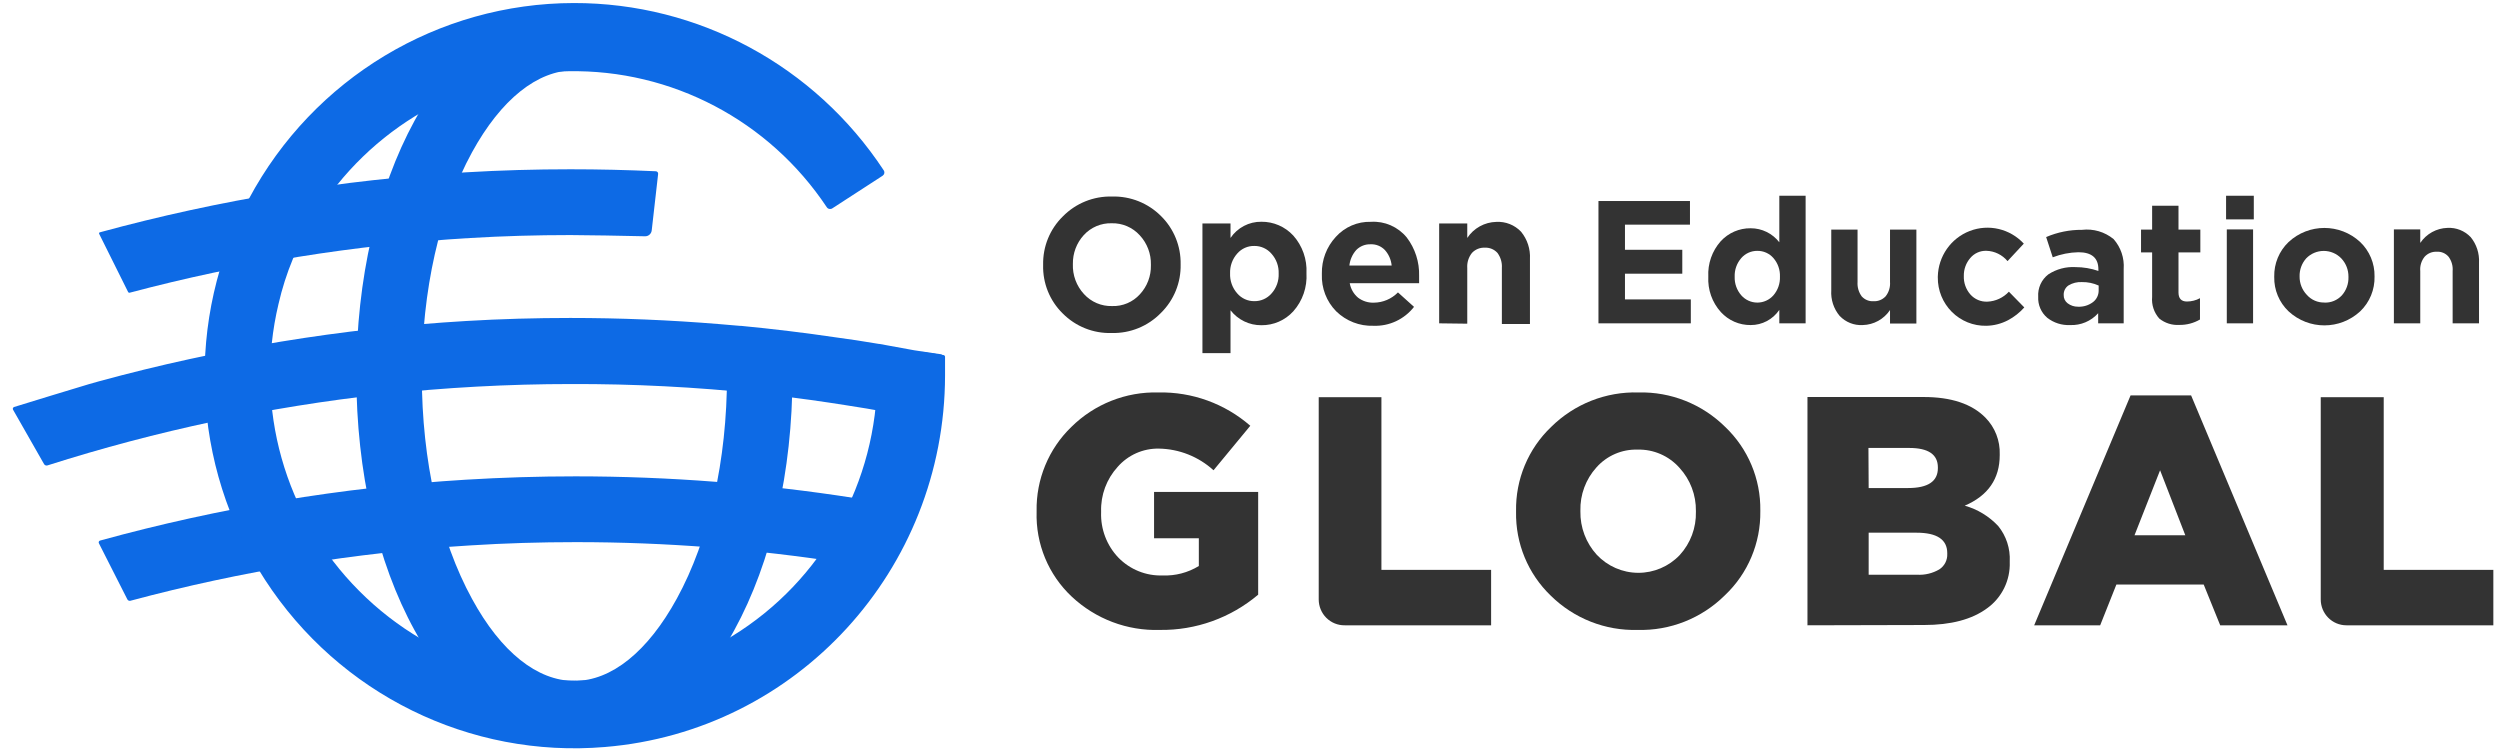
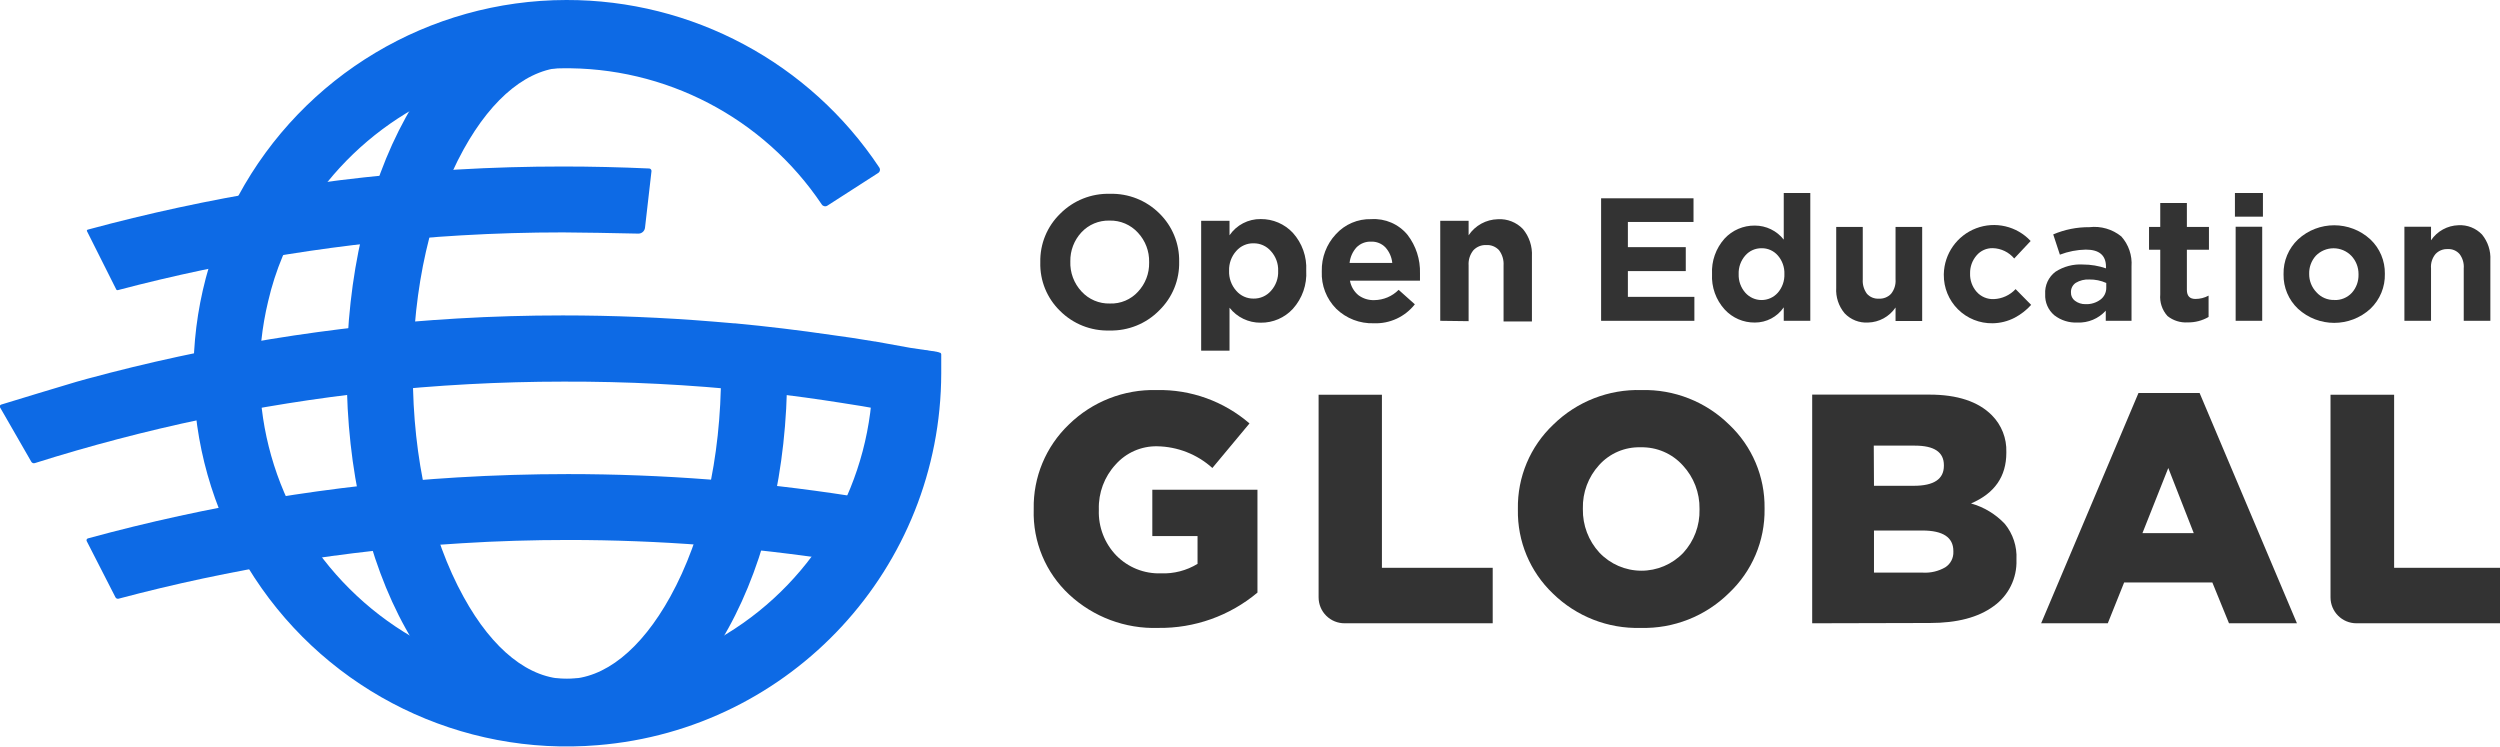
- <svg xmlns="http://www.w3.org/2000/svg" width="146px" height="44px" viewBox="0 0 146 44" version="1.1">
-   <g id="Home-Page-HD" stroke="none" stroke-width="1" fill="none" fill-rule="evenodd">
-     <g id="oeg_desktop" transform="translate(-44, -26)">
-       <g id="logos/oeglobal-color" transform="translate(40, 24)">
-         <g id="oeg-mainH-RGB" transform="translate(4.32, 2.177778)">
-           <path d="M33.226,43.416 C29.605,43.416 26.292,41.009 23.896,36.639 C21.694,32.642 20.491,27.344 20.491,21.748 C20.491,16.152 21.703,10.872 23.896,6.861 C26.292,2.491 29.605,0.084 33.226,0.084 C33.928,0.05 34.592,0.409 34.954,1.017 C35.315,1.625 35.315,2.385 34.954,2.993 C34.592,3.602 33.928,3.96 33.226,3.926 C31.063,3.926 28.94,5.627 27.248,8.713 C25.359,12.164 24.315,16.792 24.315,21.761 C24.315,26.731 25.359,31.35 27.248,34.8 C28.94,37.909 31.063,39.588 33.226,39.588 C35.388,39.588 37.512,37.874 39.203,34.787 C41.097,31.336 42.137,26.704 42.137,21.748 C42.137,20.684 42.993,19.821 44.048,19.821 C45.104,19.821 45.96,20.684 45.96,21.748 C45.96,27.344 44.753,32.629 42.555,36.639 C40.159,41.009 36.846,43.416 33.226,43.416 Z" id="Path" fill="#0D6AE5" fill-rule="nonzero" />
-           <path d="M5.458,31.554 C5.44,31.523 5.438,31.486 5.452,31.454 C5.465,31.421 5.494,31.397 5.528,31.39 C12.502,29.471 19.654,28.28 26.869,27.837 C28.993,27.708 31.151,27.641 33.287,27.641 C38.744,27.642 44.193,28.065 49.585,28.907 L51.475,29.2 L50.885,32.997 L48.995,32.704 C43.805,31.891 38.561,31.483 33.309,31.483 C31.252,31.483 29.173,31.545 27.143,31.674 C20.436,32.084 13.788,33.167 7.294,34.907 C7.224,34.924 7.152,34.891 7.118,34.827 L5.458,31.554 Z" id="Path" fill="#0D6AE5" fill-rule="nonzero" />
-           <path d="M0.44,23.746 C0.426,23.718 0.424,23.684 0.436,23.655 C0.448,23.625 0.472,23.602 0.502,23.591 C1.934,23.147 3.396,22.703 4.867,22.259 L4.867,22.259 L5.466,22.09 C12.475,20.176 19.661,18.996 26.909,18.568 C28.918,18.448 30.962,18.391 32.988,18.391 C35.869,18.391 38.798,18.51 41.692,18.75 L42.057,18.781 L42.89,18.852 L42.952,18.852 C44.771,19.026 46.652,19.252 48.546,19.532 L49.7,19.696 L49.7,19.696 C50.134,19.764 50.575,19.835 51.021,19.909 L51.048,19.909 C51.73,20.029 52.413,20.154 53.069,20.278 L54.611,20.509 C54.762,20.542 54.866,20.682 54.853,20.838 L54.589,24.47 L52.347,24.053 C51.708,23.929 51.026,23.809 50.29,23.68 L49.013,23.476 C48.414,23.382 47.779,23.285 47.013,23.178 L45.251,22.947 L43.96,22.809 C40.331,22.426 36.685,22.239 33.036,22.25 C29.358,22.251 25.682,22.452 22.024,22.849 C15.381,23.58 8.825,24.971 2.453,27.002 C2.376,27.027 2.291,26.994 2.251,26.922 L0.44,23.746 Z" id="Path" fill="#0D6AE5" fill-rule="nonzero" />
-           <path d="M38.115,9.979 C38.119,9.941 38.107,9.902 38.082,9.873 C38.057,9.844 38.021,9.826 37.983,9.824 C36.322,9.748 34.648,9.708 32.997,9.708 C30.962,9.708 28.905,9.766 26.883,9.886 C19.658,10.31 12.496,11.485 5.51,13.39 C5.492,13.395 5.477,13.407 5.469,13.425 C5.462,13.442 5.462,13.462 5.471,13.479 L7.162,16.876 C7.181,16.909 7.219,16.925 7.255,16.916 C13.751,15.192 20.401,14.122 27.107,13.723 C29.054,13.607 31.032,13.55 32.992,13.55 C33.873,13.55 36.15,13.594 37.349,13.621 C37.549,13.627 37.72,13.476 37.741,13.274 L38.115,9.979 Z" id="Path" fill="#0D6AE5" fill-rule="nonzero" />
-           <path d="M35.01,43.447 C27.114,44.112 19.492,40.362 15.154,33.678 C10.815,26.994 10.457,18.451 14.222,11.422 C17.986,4.393 25.268,0.009 33.19,-3.0192632e-05 C40.468,-0.012 47.265,3.657 51.29,9.77 C51.323,9.821 51.335,9.883 51.322,9.942 C51.31,10.001 51.274,10.053 51.224,10.086 L48.286,11.991 C48.179,12.061 48.035,12.032 47.964,11.924 C44.596,6.862 38.908,3.87 32.862,3.982 C26.816,4.095 21.241,7.295 18.06,12.479 C17.074,14.044 16.359,15.767 15.945,17.573 C14.505,23.609 16.293,29.965 20.663,34.338 C25.037,38.732 31.356,40.527 37.362,39.082 C39.161,38.673 40.878,37.96 42.441,36.972 C47.702,33.738 50.912,27.974 50.911,21.761 L50.911,20.571 L53.818,20.416 L54.783,20.558 C54.833,20.566 54.87,20.609 54.871,20.66 L54.871,21.761 C54.849,33.097 46.215,42.524 35.01,43.447 Z" id="Path" fill="#0D6AE5" fill-rule="nonzero" />
-           <g id="Type_2-link" transform="translate(59.80002, 11.25372)" fill="#333333" fill-rule="nonzero">
-             <g id="Type_2">
-               <path d="M7.616,25.356 C5.713,25.418 3.863,24.719 2.469,23.411 C1.109,22.136 0.361,20.33 0.418,18.458 L0.418,18.42 C0.383,16.567 1.119,14.783 2.448,13.501 C3.802,12.163 5.637,11.437 7.532,11.488 C9.497,11.446 11.409,12.139 12.897,13.433 L10.75,16.032 C9.873,15.235 8.738,14.785 7.557,14.767 C6.639,14.75 5.759,15.14 5.151,15.834 C4.504,16.543 4.157,17.478 4.185,18.441 L4.185,18.479 C4.15,19.467 4.515,20.427 5.197,21.137 C5.875,21.831 6.81,22.208 7.775,22.175 C8.519,22.205 9.256,22.013 9.892,21.623 L9.892,20.002 L7.277,20.002 L7.277,17.298 L13.357,17.298 L13.357,23.298 C11.75,24.655 9.713,25.385 7.616,25.356 Z" id="Path" />
-               <path d="M16.893,23.576 L16.893,11.763 L20.555,11.763 L20.555,21.85 L26.961,21.85 L26.961,25.086 L18.412,25.086 C18.011,25.092 17.625,24.935 17.339,24.652 C17.054,24.368 16.893,23.98 16.893,23.576 Z" id="Path" />
-               <path d="M40.611,23.335 C39.256,24.678 37.418,25.408 35.519,25.356 C33.629,25.41 31.799,24.688 30.447,23.357 C29.119,22.083 28.383,20.306 28.418,18.458 L28.418,18.42 C28.384,16.563 29.128,14.777 30.468,13.501 C31.826,12.159 33.668,11.432 35.569,11.488 C37.457,11.44 39.284,12.167 40.632,13.501 C41.964,14.767 42.708,16.537 42.683,18.382 L42.683,18.42 C42.71,20.28 41.958,22.064 40.611,23.335 Z M33.129,20.964 C33.758,21.635 34.632,22.017 35.548,22.021 C36.463,22.025 37.341,21.651 37.975,20.985 C38.605,20.298 38.945,19.39 38.921,18.454 L38.921,18.416 C38.936,17.479 38.591,16.572 37.958,15.885 C37.338,15.189 36.446,14.802 35.519,14.826 C34.604,14.797 33.724,15.177 33.113,15.864 C32.488,16.554 32.152,17.461 32.175,18.395 L32.175,18.433 C32.159,19.369 32.501,20.275 33.129,20.964 L33.129,20.964 Z" id="Shape" />
-               <path d="M45.436,25.086 L45.436,11.754 L52.22,11.754 C53.831,11.754 55.036,12.155 55.827,12.957 C56.389,13.526 56.692,14.305 56.664,15.108 L56.664,15.146 C56.664,16.53 55.983,17.515 54.621,18.1 C55.368,18.31 56.044,18.721 56.576,19.289 C57.047,19.87 57.287,20.607 57.249,21.357 L57.249,21.395 C57.286,22.46 56.789,23.473 55.927,24.091 C55.046,24.743 53.817,25.069 52.24,25.069 L45.436,25.086 Z M49.01,17.07 L51.311,17.07 C52.472,17.07 53.052,16.682 53.052,15.906 L53.052,15.868 C53.052,15.108 52.496,14.729 51.378,14.729 L48.997,14.729 L49.01,17.07 Z M49.01,22.133 L51.843,22.133 C52.295,22.158 52.744,22.05 53.136,21.821 C53.44,21.623 53.617,21.278 53.6,20.914 L53.6,20.876 C53.6,20.077 53.002,19.678 51.805,19.678 L49.01,19.678 L49.01,22.133 Z" id="Shape" />
-               <path d="M58.676,25.086 L64.305,11.661 L67.841,11.661 L73.469,25.086 L69.54,25.086 L68.577,22.707 L63.476,22.707 L62.53,25.086 L58.676,25.086 Z M64.535,19.829 L67.502,19.829 L66.029,16.032 L64.535,19.829 Z" id="Shape" />
-               <path d="M75.411,23.576 L75.411,11.763 L79.089,11.763 L79.089,21.85 L85.491,21.85 L85.491,25.086 L76.909,25.086 C76.081,25.086 75.411,24.41 75.411,23.576 Z" id="Path" />
-               <path d="M7.679,6.843 C6.923,7.619 5.882,8.044 4.804,8.016 C3.732,8.05 2.694,7.635 1.937,6.869 C1.184,6.129 0.771,5.106 0.799,4.046 L0.799,4.025 C0.779,2.965 1.195,1.945 1.95,1.207 C2.708,0.436 3.749,0.017 4.825,0.046 C5.896,0.016 6.933,0.431 7.691,1.194 C8.438,1.933 8.849,2.949 8.829,4.004 L8.829,4.004 C8.854,5.071 8.437,6.099 7.679,6.843 Z M3.184,5.742 C3.605,6.205 4.203,6.46 4.825,6.442 C5.442,6.465 6.038,6.212 6.453,5.751 C6.876,5.294 7.106,4.688 7.093,4.063 L7.093,4.025 C7.107,3.39 6.874,2.775 6.444,2.312 C6.025,1.848 5.426,1.591 4.804,1.607 C4.186,1.589 3.591,1.841 3.172,2.299 C2.752,2.758 2.525,3.363 2.536,3.987 L2.536,3.987 C2.511,4.636 2.745,5.268 3.184,5.742 L3.184,5.742 Z" id="Shape" />
-               <path d="M10.102,9.193 L10.102,1.62 L11.742,1.62 L11.742,2.464 C12.148,1.864 12.825,1.509 13.546,1.519 C14.249,1.512 14.923,1.803 15.403,2.32 C15.942,2.922 16.22,3.714 16.178,4.523 L16.178,4.523 C16.227,5.339 15.95,6.142 15.408,6.75 C14.929,7.275 14.252,7.57 13.546,7.561 C12.842,7.569 12.175,7.246 11.742,6.687 L11.742,9.193 L10.102,9.193 Z M12.135,5.704 C12.385,5.995 12.749,6.161 13.131,6.156 C13.515,6.163 13.882,5.999 14.136,5.708 C14.422,5.391 14.573,4.973 14.554,4.544 L14.554,4.544 C14.57,4.118 14.42,3.703 14.136,3.388 C13.884,3.094 13.516,2.927 13.131,2.932 C12.751,2.924 12.386,3.086 12.135,3.375 C11.852,3.691 11.702,4.106 11.717,4.531 L11.717,4.531 C11.699,4.962 11.849,5.383 12.135,5.704 L12.135,5.704 Z" id="Shape" />
-               <path d="M20.086,7.594 C19.279,7.622 18.495,7.317 17.914,6.75 C17.348,6.177 17.045,5.391 17.077,4.582 L17.077,4.557 C17.058,3.76 17.35,2.987 17.889,2.405 C18.412,1.823 19.161,1.5 19.94,1.523 C20.741,1.472 21.519,1.811 22.032,2.434 C22.524,3.078 22.78,3.875 22.756,4.687 C22.756,4.776 22.756,4.919 22.756,5.109 L18.705,5.109 C18.764,5.439 18.935,5.738 19.191,5.953 C19.458,6.155 19.786,6.258 20.12,6.244 C20.647,6.238 21.15,6.023 21.521,5.645 L22.459,6.489 C21.889,7.219 21.007,7.631 20.086,7.594 Z M18.684,4.076 L21.153,4.076 C21.121,3.74 20.983,3.424 20.76,3.173 C20.542,2.944 20.237,2.821 19.923,2.835 C19.61,2.824 19.307,2.944 19.086,3.168 C18.86,3.421 18.72,3.738 18.684,4.076 Z" id="Shape" />
-               <path d="M23.927,7.451 L23.927,1.62 L25.568,1.62 L25.568,2.464 C25.947,1.892 26.58,1.542 27.263,1.527 C27.805,1.496 28.334,1.705 28.71,2.101 C29.076,2.547 29.261,3.115 29.229,3.692 L29.229,7.489 L27.589,7.489 L27.589,4.219 C27.61,3.903 27.518,3.591 27.33,3.337 C27.142,3.129 26.871,3.018 26.593,3.033 C26.311,3.02 26.038,3.131 25.844,3.337 C25.645,3.586 25.546,3.901 25.568,4.219 L25.568,7.472 L23.927,7.451 Z" id="Path" />
-               <polygon id="Path" points="33.23 7.451 33.23 0.308 38.574 0.308 38.574 1.688 34.778 1.688 34.778 3.156 38.126 3.156 38.126 4.552 34.778 4.552 34.778 6.054 38.624 6.054 38.624 7.451" />
-               <path d="M42.118,7.552 C41.457,7.559 40.824,7.283 40.377,6.793 C39.869,6.23 39.605,5.485 39.645,4.725 L39.645,4.725 C39.606,3.967 39.866,3.224 40.369,2.658 C40.819,2.167 41.455,1.891 42.118,1.899 C42.771,1.897 43.389,2.199 43.792,2.717 L43.792,0 L45.328,0 L45.328,7.451 L43.792,7.451 L43.792,6.666 C43.415,7.224 42.787,7.556 42.118,7.552 Z M41.57,5.814 C41.808,6.085 42.15,6.24 42.509,6.24 C42.868,6.24 43.21,6.085 43.449,5.814 C43.708,5.513 43.844,5.124 43.829,4.725 L43.829,4.725 C43.844,4.328 43.708,3.94 43.449,3.641 C43.213,3.368 42.87,3.214 42.511,3.219 C42.151,3.214 41.807,3.368 41.57,3.641 C41.307,3.942 41.169,4.333 41.185,4.734 L41.185,4.734 C41.172,5.13 41.31,5.516 41.57,5.814 L41.57,5.814 Z" id="Shape" />
-               <path d="M48.667,7.552 C48.158,7.583 47.662,7.385 47.311,7.012 C46.965,6.597 46.792,6.064 46.826,5.523 L46.826,1.979 L48.361,1.979 L48.361,5.033 C48.34,5.335 48.426,5.634 48.604,5.877 C48.78,6.072 49.034,6.176 49.294,6.16 C49.559,6.174 49.815,6.07 49.998,5.877 C50.188,5.64 50.281,5.338 50.257,5.033 L50.257,1.979 L51.797,1.979 L51.797,7.463 L50.257,7.463 L50.257,6.675 C49.899,7.209 49.306,7.536 48.667,7.552 Z" id="Path" />
-               <path d="M55.873,7.594 C55.123,7.608 54.4,7.315 53.868,6.783 C53.336,6.25 53.04,5.523 53.048,4.768 L53.048,4.725 C53.074,3.536 53.812,2.481 54.915,2.057 C56.018,1.634 57.265,1.926 58.07,2.797 L57.12,3.818 C56.813,3.449 56.363,3.229 55.885,3.215 C55.524,3.204 55.178,3.359 54.944,3.637 C54.693,3.928 54.559,4.302 54.567,4.687 L54.567,4.687 C54.553,5.082 54.69,5.467 54.948,5.763 C55.2,6.048 55.566,6.203 55.944,6.185 C56.422,6.165 56.873,5.956 57.199,5.603 L58.099,6.523 C57.828,6.826 57.507,7.079 57.149,7.269 C56.754,7.476 56.317,7.588 55.873,7.594 L55.873,7.594 Z" id="Path" />
-               <path d="M60.773,7.552 C60.294,7.575 59.822,7.425 59.442,7.13 C59.083,6.826 58.886,6.37 58.911,5.898 L58.911,5.898 C58.878,5.389 59.101,4.898 59.505,4.59 C59.978,4.282 60.537,4.134 61.099,4.168 C61.551,4.169 61.999,4.245 62.426,4.392 L62.426,4.299 C62.426,3.633 62.037,3.299 61.258,3.299 C60.746,3.31 60.239,3.41 59.76,3.595 L59.375,2.413 C60.036,2.129 60.749,1.985 61.467,1.991 C62.13,1.913 62.795,2.108 63.313,2.531 C63.736,3.009 63.949,3.639 63.903,4.278 L63.903,7.451 L62.413,7.451 L62.413,6.86 C61.996,7.325 61.394,7.579 60.773,7.552 Z M61.237,6.48 C61.551,6.495 61.86,6.4 62.112,6.21 C62.325,6.048 62.447,5.792 62.442,5.523 L62.442,5.244 C62.135,5.105 61.8,5.036 61.463,5.042 C61.189,5.027 60.917,5.094 60.681,5.236 C60.496,5.36 60.39,5.573 60.4,5.797 L60.4,5.797 C60.393,5.987 60.479,6.168 60.631,6.282 C60.805,6.414 61.019,6.484 61.237,6.48 L61.237,6.48 Z" id="Shape" />
-               <path d="M67.15,7.544 C66.729,7.57 66.313,7.438 65.983,7.172 C65.674,6.828 65.522,6.369 65.564,5.907 L65.564,3.308 L64.916,3.308 L64.916,1.979 L65.564,1.979 L65.564,0.582 L67.104,0.582 L67.104,1.979 L68.38,1.979 L68.38,3.308 L67.104,3.308 L67.104,5.645 C67.104,5.999 67.267,6.177 67.598,6.177 C67.864,6.176 68.125,6.11 68.359,5.983 L68.359,7.227 C67.992,7.441 67.574,7.551 67.15,7.544 Z" id="Path" />
-               <path d="M69.883,1.38 L69.883,0 L71.502,0 L71.502,1.38 L69.883,1.38 Z M69.925,7.451 L69.925,1.966 L71.46,1.966 L71.46,7.451 L69.925,7.451 Z" id="Shape" />
-               <path d="M77.716,6.75 C76.532,7.844 74.716,7.844 73.532,6.75 C72.985,6.231 72.681,5.503 72.695,4.746 L72.695,4.725 C72.679,3.963 72.983,3.229 73.532,2.704 C74.714,1.606 76.534,1.606 77.716,2.704 C78.262,3.224 78.566,3.952 78.553,4.708 L78.553,4.708 C78.574,5.478 78.27,6.22 77.716,6.75 L77.716,6.75 Z M75.624,6.24 C76.009,6.257 76.382,6.102 76.645,5.818 C76.903,5.526 77.041,5.146 77.03,4.755 L77.03,4.725 C77.033,4.328 76.883,3.946 76.612,3.658 C76.342,3.379 75.972,3.222 75.586,3.222 C75.2,3.222 74.83,3.379 74.561,3.658 C74.303,3.948 74.165,4.327 74.176,4.717 L74.176,4.717 C74.172,5.114 74.322,5.497 74.595,5.784 C74.858,6.084 75.24,6.249 75.637,6.236 L75.624,6.24 Z" id="Shape" />
-               <path d="M79.683,7.451 L79.683,1.966 L81.223,1.966 L81.223,2.755 C81.582,2.222 82.174,1.895 82.813,1.877 C83.321,1.85 83.816,2.047 84.169,2.418 C84.511,2.836 84.684,3.369 84.654,3.911 L84.654,7.451 L83.114,7.451 L83.114,4.4 C83.14,4.099 83.053,3.798 82.872,3.557 C82.7,3.358 82.446,3.252 82.185,3.27 C81.921,3.257 81.664,3.362 81.482,3.557 C81.289,3.793 81.196,4.096 81.223,4.4 L81.223,7.451 L79.683,7.451 Z" id="Path" />
-             </g>
-           </g>
-         </g>
-       </g>
+ <svg xmlns="http://www.w3.org/2000/svg" xmlns:xlink="http://www.w3.org/1999/xlink" viewBox="0 0 328.21 98">
+   <defs>
+     <style>.cls-1{fill:#333;}.cls-2{fill:#0d6ae5;}</style>
+     <symbol id="Type_2" data-name="Type 2" viewBox="0 0 203.27 60.1">
+       <path class="cls-1" d="M17.2,60.1A17.24,17.24,0,0,1,4.9,55.49,15.39,15.39,0,0,1,0,43.75v-.09A15.72,15.72,0,0,1,4.85,32,16.72,16.72,0,0,1,17,27.23a19,19,0,0,1,12.82,4.61L24.69,38a11.67,11.67,0,0,0-7.63-3,7.49,7.49,0,0,0-5.75,2.53A8.75,8.75,0,0,0,9,43.71v.09a8.62,8.62,0,0,0,2.42,6.3,8.26,8.26,0,0,0,6.16,2.46,9.06,9.06,0,0,0,5.06-1.31V47.41H16.39V41H30.92V55.22A20.92,20.92,0,0,1,17.2,60.1Z" />
+       <path class="cls-1" d="M39.37,55.88v-28h8.75V51.79H63.43v7.67H43A3.58,3.58,0,0,1,39.37,55.88Z" />
+       <path class="cls-1" d="M96.05,55.31A16.72,16.72,0,0,1,83.88,60.1a16.67,16.67,0,0,1-12.12-4.74,15.62,15.62,0,0,1-4.85-11.61v-.09A15.65,15.65,0,0,1,71.81,32,16.71,16.71,0,0,1,84,27.23,16.67,16.67,0,0,1,96.1,32,15.61,15.61,0,0,1,101,43.57v.09A15.65,15.65,0,0,1,96.05,55.31ZM78.17,49.69a8,8,0,0,0,11.58.05,8.52,8.52,0,0,0,2.26-6v-.09a8.61,8.61,0,0,0-2.3-6,7.59,7.59,0,0,0-5.83-2.51,7.42,7.42,0,0,0-5.75,2.46,8.59,8.59,0,0,0-2.24,6v.09A8.64,8.64,0,0,0,78.17,49.69Z" />
+       <path class="cls-1" d="M107.58,59.46V27.86h16.21c3.85,0,6.73.95,8.62,2.85a6.89,6.89,0,0,1,2,5.1v.09q0,4.92-4.88,7a10.19,10.19,0,0,1,4.67,2.82,7.16,7.16,0,0,1,1.61,4.9v.09a7.52,7.52,0,0,1-3.16,6.39q-3.16,2.32-8.81,2.32Zm8.54-19h5.5q4.16,0,4.16-2.76v-.09c0-1.8-1.33-2.7-4-2.7h-5.69Zm0,12h6.77a5.56,5.56,0,0,0,3.09-.74,2.43,2.43,0,0,0,1.11-2.15v-.09q0-2.84-4.29-2.84h-6.68Z" />
+       <path class="cls-1" d="M139.22,59.46l13.45-31.82h8.45l13.45,31.82h-9.39l-2.3-5.64H150.69l-2.26,5.64Zm14-12.46h7.09l-3.52-9Z" />
+       <path class="cls-1" d="M179.21,55.88v-28H188V51.79h15.3v7.67H182.79A3.58,3.58,0,0,1,179.21,55.88Z" />
+       <path class="cls-1" d="M17.35,16.22A9.29,9.29,0,0,1,10.48,19a9.26,9.26,0,0,1-6.85-2.72A9,9,0,0,1,.91,9.59V9.54A9.06,9.06,0,0,1,3.66,2.86,9.32,9.32,0,0,1,10.53.11a9.32,9.32,0,0,1,6.85,2.72A9.09,9.09,0,0,1,20.1,9.49v0A9.09,9.09,0,0,1,17.35,16.22ZM6.61,13.61a5.12,5.12,0,0,0,3.92,1.66,5,5,0,0,0,3.89-1.64,5.69,5.69,0,0,0,1.53-4V9.54A5.75,5.75,0,0,0,14.4,5.48a5.12,5.12,0,0,0-3.92-1.67,5.1,5.1,0,0,0-3.9,1.64,5.75,5.75,0,0,0-1.52,4v0A5.77,5.77,0,0,0,6.61,13.61Z" />
+       <path class="cls-1" d="M23.14,21.79V3.84h3.92v2a5.13,5.13,0,0,1,4.31-2.24A6,6,0,0,1,35.81,5.5a7.22,7.22,0,0,1,1.85,5.22v0A7.24,7.24,0,0,1,35.82,16a5.94,5.94,0,0,1-4.45,1.92,5.39,5.39,0,0,1-4.31-2.07v5.94ZM28,13.52a3.09,3.09,0,0,0,2.38,1.07,3.12,3.12,0,0,0,2.4-1.06,3.85,3.85,0,0,0,1-2.76v0a3.85,3.85,0,0,0-1-2.74,3.11,3.11,0,0,0-2.4-1.08A3.07,3.07,0,0,0,28,8a3.89,3.89,0,0,0-1,2.74v0A3.92,3.92,0,0,0,28,13.52Z" />
+       <path class="cls-1" d="M47,18a7.12,7.12,0,0,1-5.19-2,6.89,6.89,0,0,1-2-5.14v-.06a7.22,7.22,0,0,1,1.94-5.1,6.36,6.36,0,0,1,4.9-2.09,6,6,0,0,1,5,2.16,8.33,8.33,0,0,1,1.73,5.34c0,.21,0,.55,0,1H43.7a3.38,3.38,0,0,0,1.16,2,3.46,3.46,0,0,0,2.22.69,4.79,4.79,0,0,0,3.35-1.42l2.24,2A6.87,6.87,0,0,1,47,18ZM43.65,9.66h5.9a3.74,3.74,0,0,0-.94-2.14,2.61,2.61,0,0,0-2-.8,2.68,2.68,0,0,0-2,.79A3.81,3.81,0,0,0,43.65,9.66Z" />
+       <path class="cls-1" d="M56.18,17.66V3.84H60.1v2a5,5,0,0,1,4.05-2.22,4.44,4.44,0,0,1,3.46,1.36,5.45,5.45,0,0,1,1.24,3.77v9H64.93V10a3.14,3.14,0,0,0-.62-2.09,2.21,2.21,0,0,0-1.76-.72,2.31,2.31,0,0,0-1.79.72A3,3,0,0,0,60.1,10v7.71Z" />
+       <path class="cls-1" d="M78.41,17.66V.73H91.18V4H82.11V7.48h8v3.31h-8v3.56H91.3v3.31Z" />
+       <path class="cls-1" d="M99.65,17.9a5.57,5.57,0,0,1-4.16-1.8,6.75,6.75,0,0,1-1.75-4.9v0a6.82,6.82,0,0,1,1.73-4.9,5.6,5.6,0,0,1,4.18-1.8,5.07,5.07,0,0,1,4,1.94V0h3.67V17.66h-3.67V15.8A4.8,4.8,0,0,1,99.65,17.9Zm-1.31-4.12a3,3,0,0,0,4.49,0,3.73,3.73,0,0,0,.91-2.58v0a3.7,3.7,0,0,0-.91-2.57,2.91,2.91,0,0,0-2.24-1,2.94,2.94,0,0,0-2.25,1,3.7,3.7,0,0,0-.92,2.59v0A3.69,3.69,0,0,0,98.34,13.78Z" />
+       <path class="cls-1" d="M115.3,17.9a4.12,4.12,0,0,1-3.24-1.28,5,5,0,0,1-1.16-3.53V4.69h3.67v7.24a3,3,0,0,0,.58,2,2.06,2.06,0,0,0,1.65.67,2.16,2.16,0,0,0,1.68-.67,2.83,2.83,0,0,0,.62-2V4.69h3.68v13H119.1V15.82A4.73,4.73,0,0,1,115.3,17.9Z" />
+       <path class="cls-1" d="M132.52,18a6.63,6.63,0,0,1-6.75-6.7V11.2a6.93,6.93,0,0,1,12-4.57L135.5,9.05a4,4,0,0,0-2.95-1.43,2.84,2.84,0,0,0-2.25,1,3.68,3.68,0,0,0-.9,2.49v0a3.67,3.67,0,0,0,.91,2.55,3,3,0,0,0,2.38,1,4.34,4.34,0,0,0,3-1.38l2.15,2.18a8.19,8.19,0,0,1-2.27,1.77A6.82,6.82,0,0,1,132.52,18Z" />
+       <path class="cls-1" d="M144.23,17.9a4.84,4.84,0,0,1-3.18-1,3.57,3.57,0,0,1-1.27-2.92v0a3.59,3.59,0,0,1,1.42-3.1,6.31,6.31,0,0,1,3.81-1,9.85,9.85,0,0,1,3.17.53v-.22q0-2.37-2.79-2.37a10.64,10.64,0,0,0-3.58.7l-.92-2.8a12.46,12.46,0,0,1,5-1A5.91,5.91,0,0,1,150.3,6a5.6,5.6,0,0,1,1.41,4.14v7.52h-3.56v-1.4A5,5,0,0,1,144.23,17.9Zm1.11-2.54a3.24,3.24,0,0,0,2.09-.64,2,2,0,0,0,.79-1.63v-.66a5.5,5.5,0,0,0-2.34-.48,3.3,3.3,0,0,0-1.87.46,1.51,1.51,0,0,0-.67,1.33v0a1.37,1.37,0,0,0,.55,1.15A2.35,2.35,0,0,0,145.34,15.36Z" />
+       <path class="cls-1" d="M159.47,17.88a4.06,4.06,0,0,1-2.79-.88,3.94,3.94,0,0,1-1-3V7.84h-1.55V4.69h1.55V1.38h3.68V4.69h3.05V7.84h-3.05v5.54c0,.84.39,1.26,1.18,1.26a3.84,3.84,0,0,0,1.82-.46v2.95A5.58,5.58,0,0,1,159.47,17.88Z" />
+       <path class="cls-1" d="M166,3.27V0h3.87V3.27Zm.1,14.39v-13h3.67v13Z" />
+       <path class="cls-1" d="M184.72,16a7.4,7.4,0,0,1-10,0,6.37,6.37,0,0,1-2-4.75V11.2a6.41,6.41,0,0,1,2-4.79,7.38,7.38,0,0,1,10,0,6.39,6.39,0,0,1,2,4.75v0A6.44,6.44,0,0,1,184.72,16Zm-5-1.21a3.15,3.15,0,0,0,2.44-1,3.64,3.64,0,0,0,.92-2.52V11.2a3.63,3.63,0,0,0-1-2.53,3.42,3.42,0,0,0-4.9,0,3.6,3.6,0,0,0-.92,2.51v0a3.61,3.61,0,0,0,1,2.53A3.18,3.18,0,0,0,179.75,14.78Z" />
+       <path class="cls-1" d="M189.42,17.66v-13h3.68V6.53a4.75,4.75,0,0,1,3.8-2.08,4.18,4.18,0,0,1,3.24,1.28,5.12,5.12,0,0,1,1.16,3.54v8.39h-3.68V10.43a2.9,2.9,0,0,0-.58-2,2,2,0,0,0-1.64-.68,2.16,2.16,0,0,0-1.68.68,2.76,2.76,0,0,0-.62,2v7.23Z" />
+     </symbol>
+   </defs>
+   <g id="Layer_2" data-name="Layer 2">
+     <g id="Layer_1-2" data-name="Layer 1">
+       <path class="cls-2" d="M58.56,14.87" />
+       <path class="cls-2" d="M58.56,14.87" />
+       <path class="cls-2" d="M90.22,18.41" />
+       <path class="cls-2" d="M90.22,18.41" />
+       <path class="cls-2" d="M74.43,97.76c-8.22,0-15.74-5.42-21.18-15.26-5-9-7.73-20.93-7.73-33.53s2.75-24.49,7.73-33.52C58.69,5.61,66.21.19,74.43.19a4.33,4.33,0,1,1,0,8.65c-4.91,0-9.73,3.83-13.57,10.78C56.57,27.39,54.2,37.81,54.2,49s2.37,21.59,6.66,29.36c3.84,7,8.66,10.78,13.57,10.78S84.16,85.28,88,78.33c4.3-7.77,6.66-18.2,6.66-29.36a4.34,4.34,0,0,1,8.68,0c0,12.6-2.74,24.5-7.73,33.53C90.17,92.34,82.65,97.76,74.43,97.76Z" />
+       <path class="cls-2" d="M11.39,71.05a.25.25,0,0,1,.16-.37,239.27,239.27,0,0,1,48.45-8c4.82-.29,9.72-.44,14.57-.44a241.73,241.73,0,0,1,37,2.85l4.29.66-1.34,8.55-4.29-.66a231.93,231.93,0,0,0-35.61-2.75c-4.67,0-9.39.14-14,.43a229.65,229.65,0,0,0-45.06,7.28.36.36,0,0,1-.4-.18Z" />
+       <path class="cls-2" d="M0,53.47a.25.25,0,0,1,.14-.35c3.25-1,6.57-2,9.91-3h0l1.36-.38a239.85,239.85,0,0,1,48.68-7.93c4.56-.27,9.2-.4,13.8-.4,6.54,0,13.19.27,19.76.81l.83.07,1.89.16h.14c4.13.39,8.4.9,12.7,1.53l2.62.37v0q1.48.23,3,.48h.06c1.55.27,3.1.55,4.59.83l3.5.52a.7.7,0,0,1,.55.74l-.6,8.18-5.09-.94c-1.45-.28-3-.55-4.67-.84l-2.9-.46c-1.36-.21-2.8-.43-4.54-.67l-4-.52-2.93-.31A231.46,231.46,0,0,0,74,50.1a234,234,0,0,0-25,1.35A230.34,230.34,0,0,0,4.57,60.8a.39.39,0,0,1-.46-.18Z" />
+       <path class="cls-2" d="M85.53,22.47a.32.32,0,0,0-.3-.35c-3.77-.17-7.57-.26-11.32-.26-4.62,0-9.29.13-13.88.4a239.06,239.06,0,0,0-48.52,7.89.14.14,0,0,0-.09.2L15.26,38a.19.19,0,0,0,.21.09A230.3,230.3,0,0,1,60.54,30.9c4.42-.26,8.91-.39,13.36-.39,2,0,7.17.1,9.89.16a.87.87,0,0,0,.89-.78Z" />
+       <path class="cls-2" d="M78.48,97.83A49,49,0,1,1,74.35,0a49.22,49.22,0,0,1,41.09,22,.51.51,0,0,1-.15.71L108.62,27a.53.53,0,0,1-.73-.15A40.39,40.39,0,0,0,40,28.1,36.8,36.8,0,0,0,35.2,39.57,40,40,0,0,0,45.91,77.32,40.42,40.42,0,0,0,83.82,88a37,37,0,0,0,11.53-4.75A40.11,40.11,0,0,0,114.58,49V46.32l6.6-.35,2.19.32a.24.24,0,0,1,.2.23V49A49.09,49.09,0,0,1,78.48,97.83Z" />
+       <use width="203.27" height="60.1" transform="translate(135.71 25.34) scale(0.95 0.95)" xlink:href="#Type_2" />
    </g>
  </g>
</svg>
